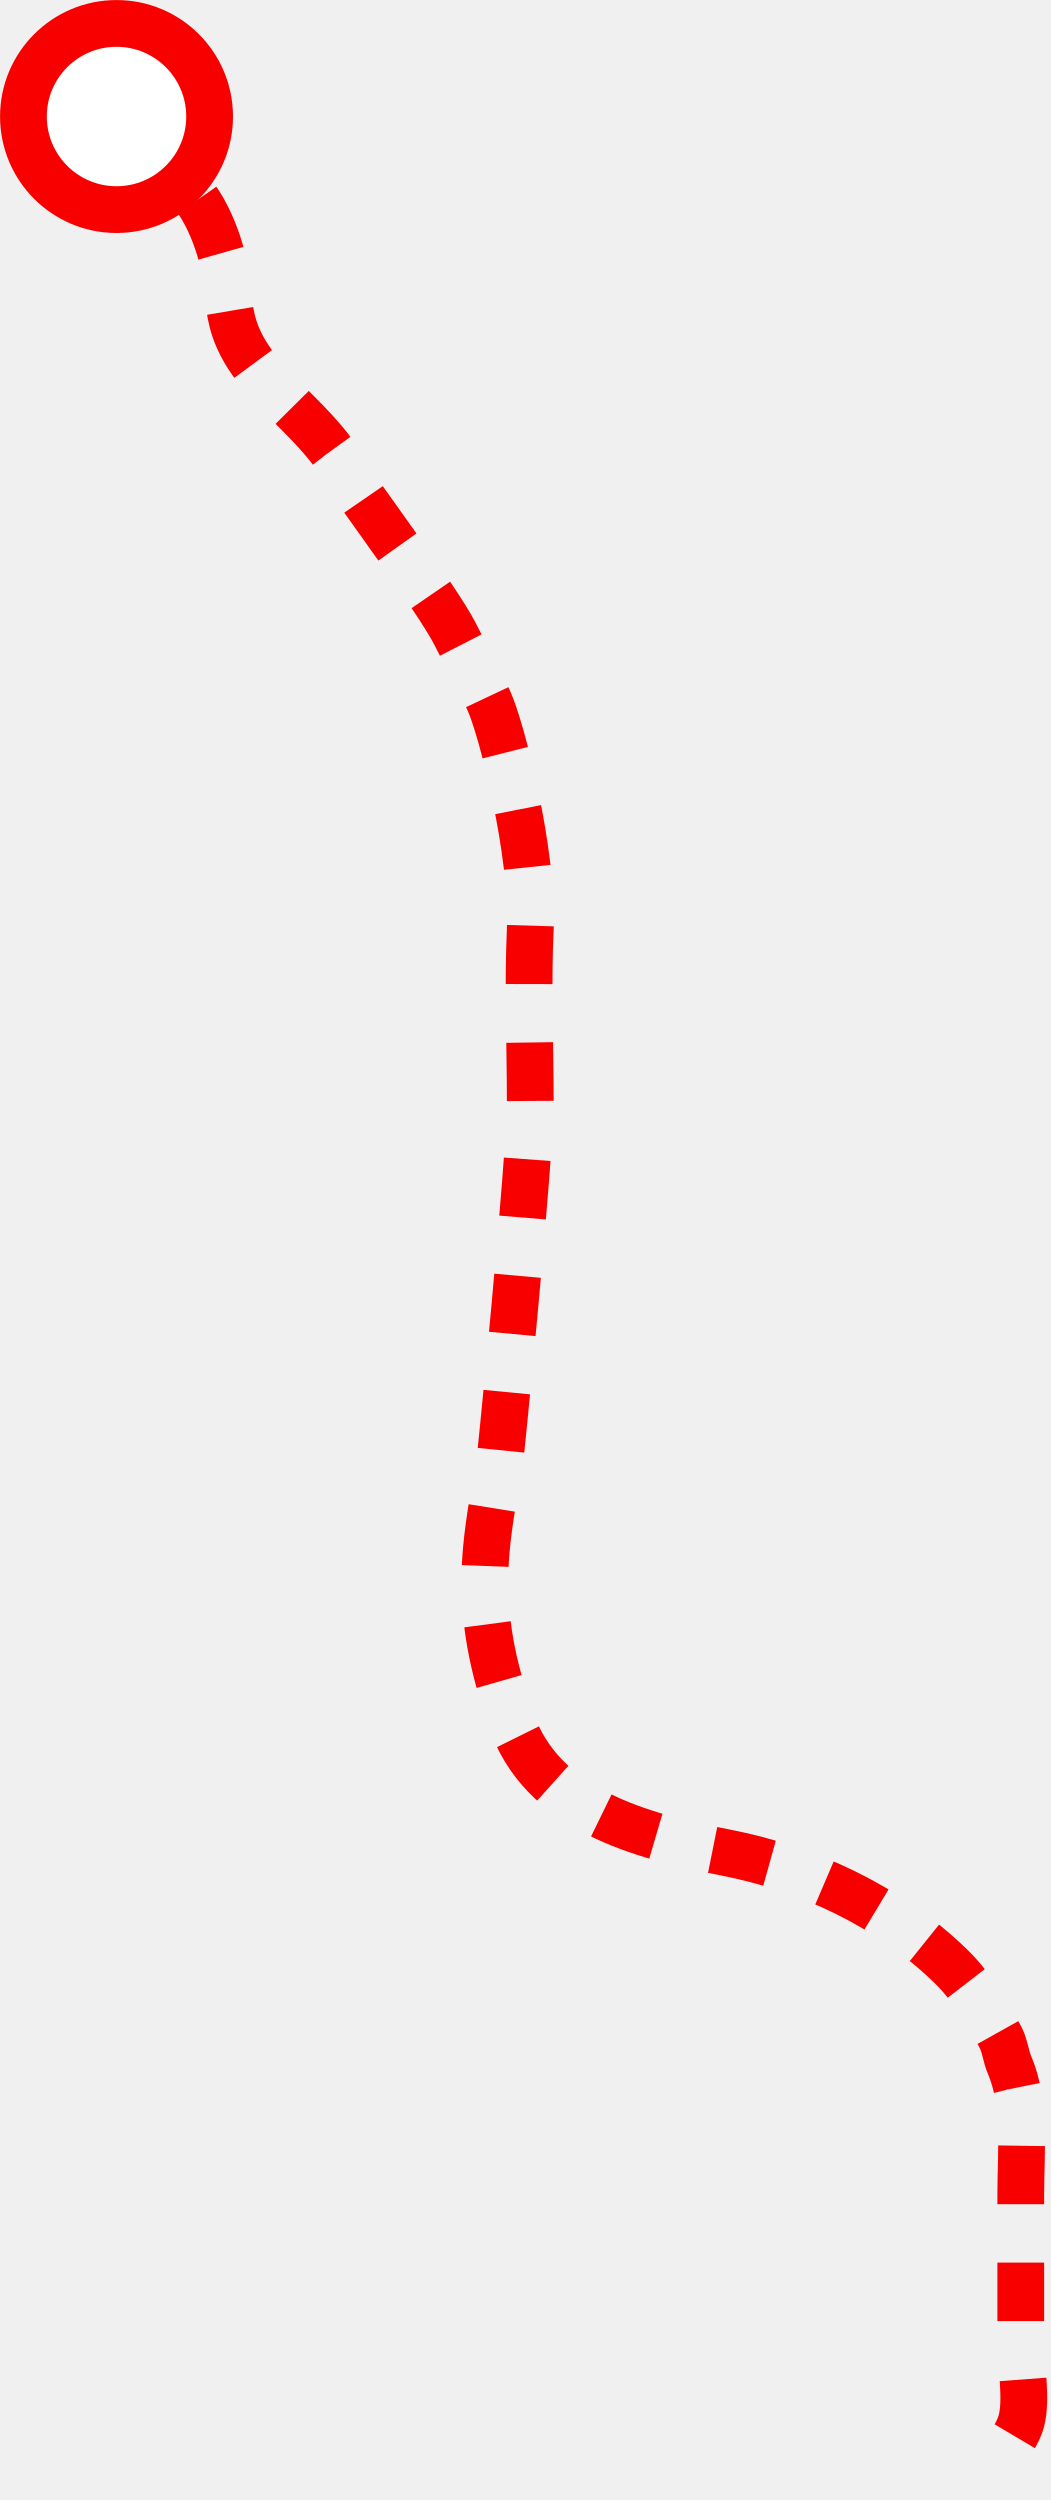
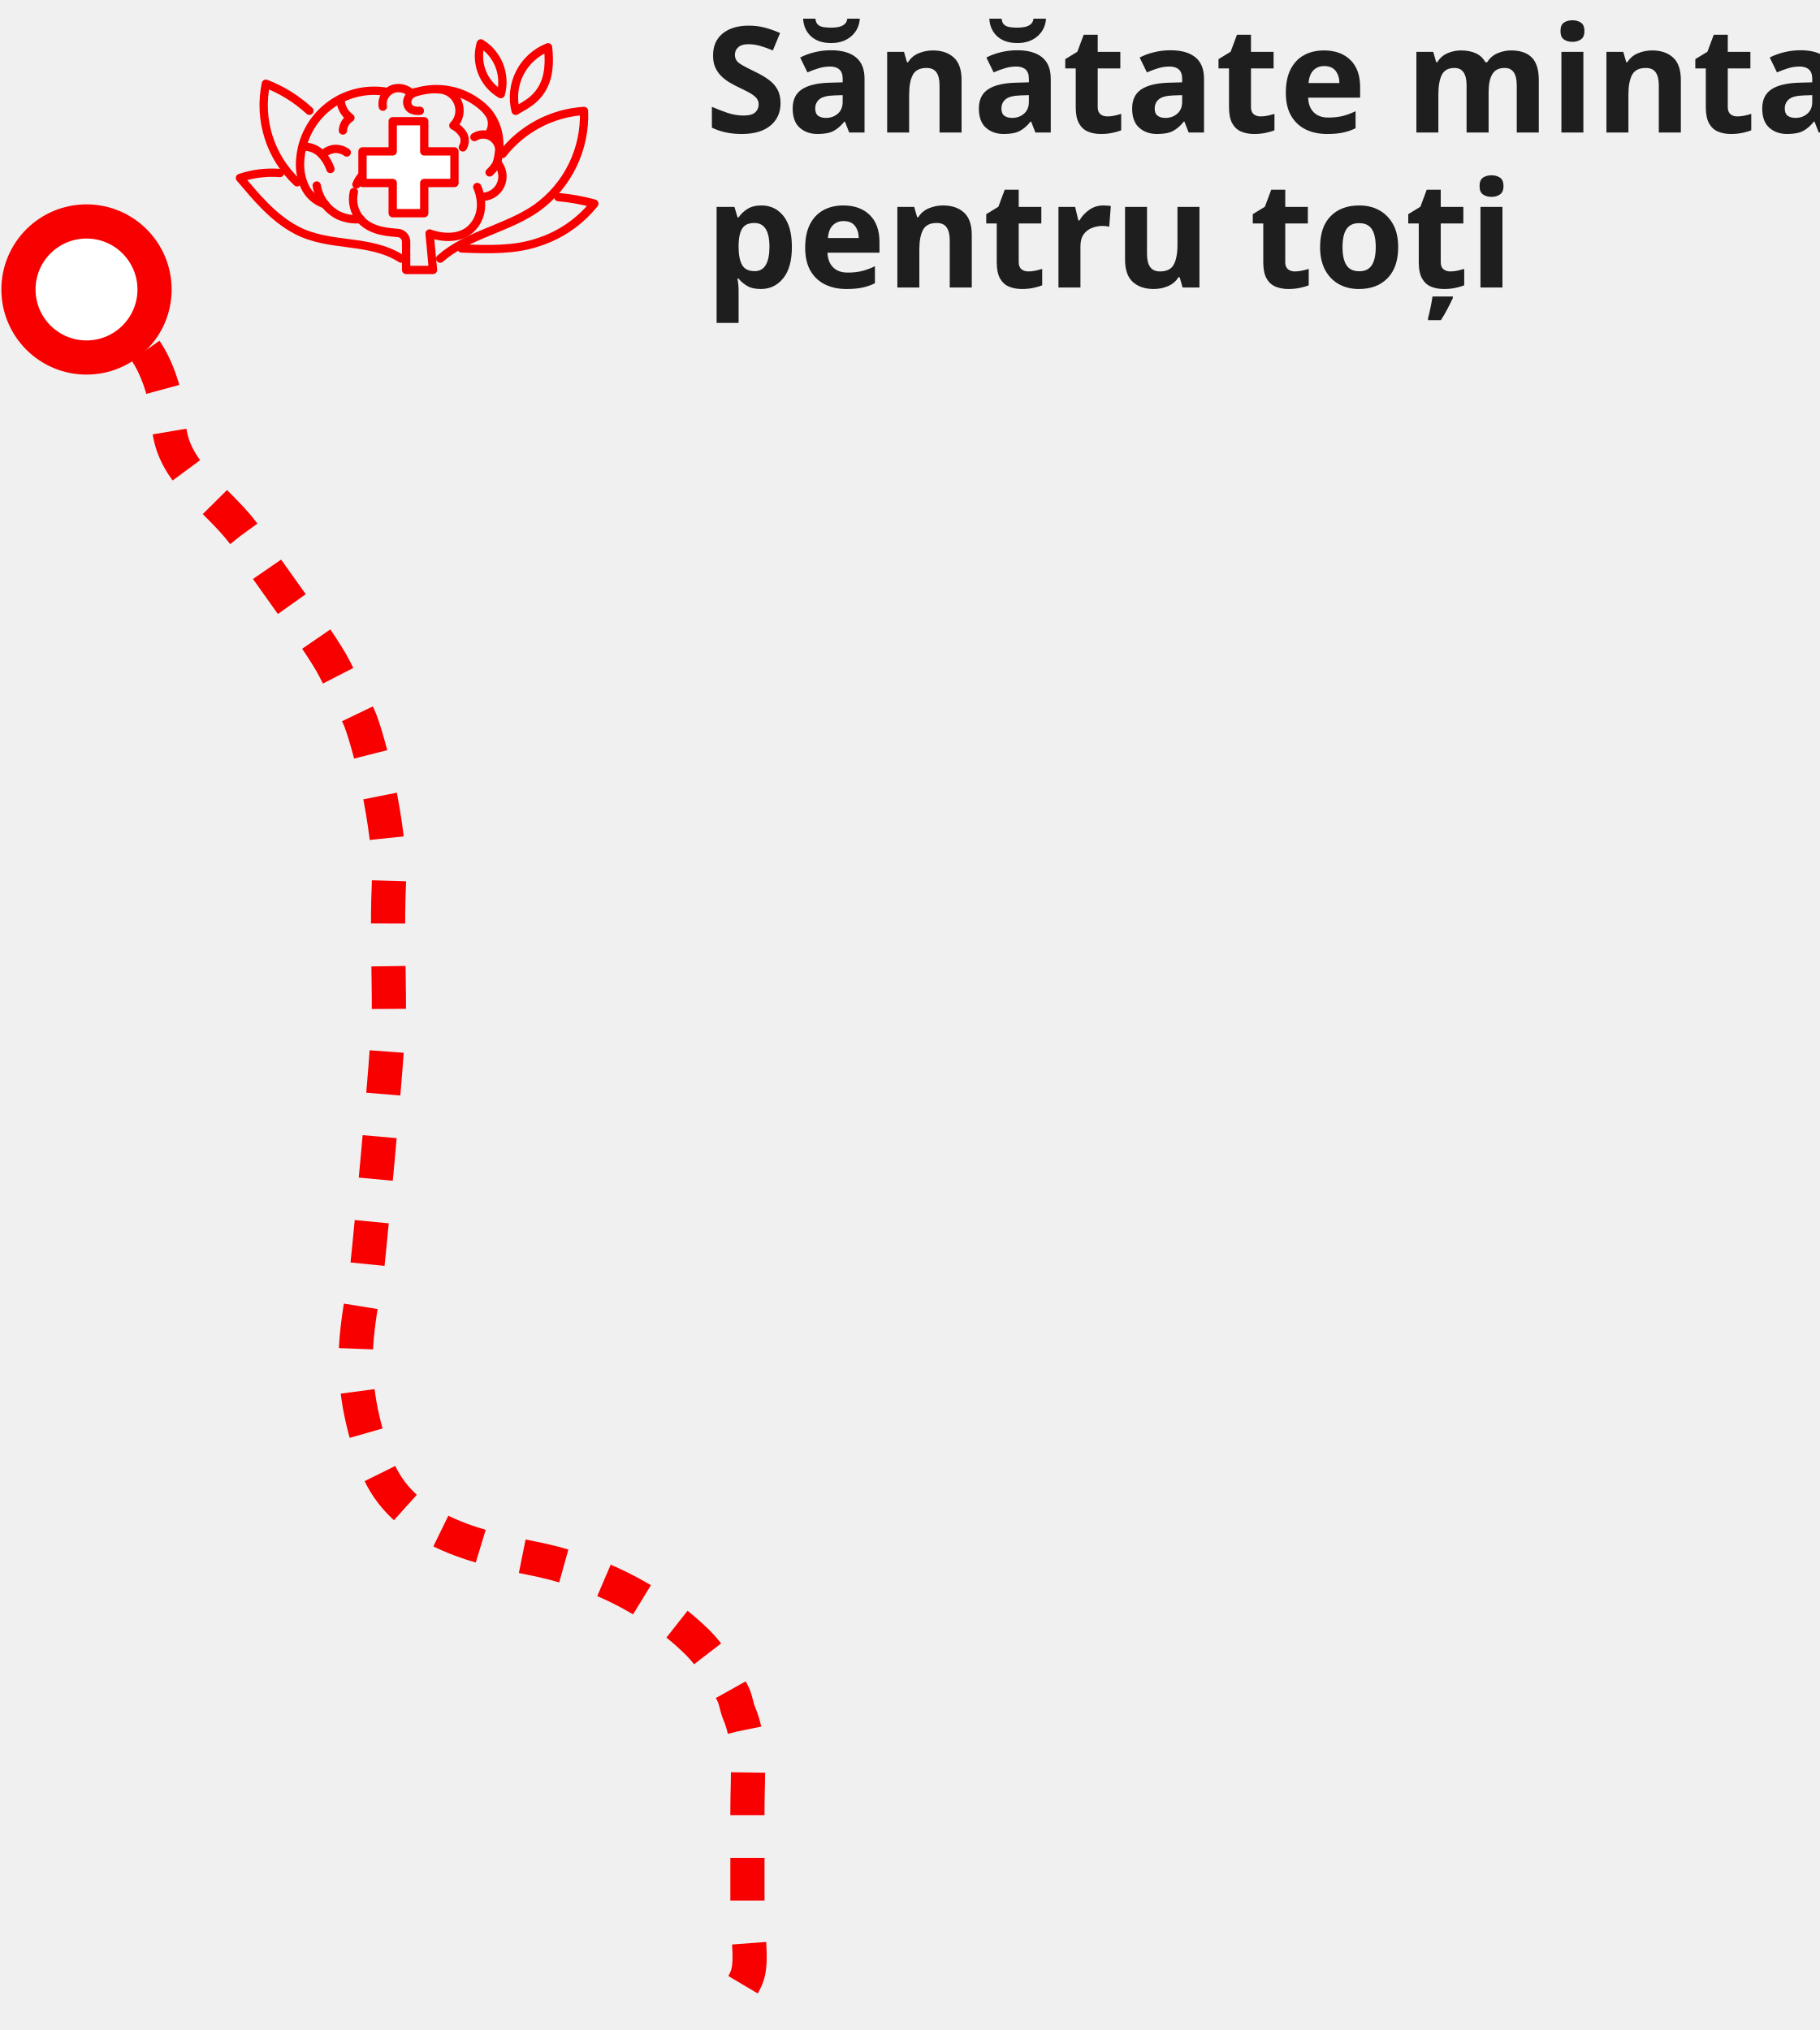
- <svg xmlns="http://www.w3.org/2000/svg" width="208" height="495" viewBox="0 0 208 495" fill="none">
-   <g clip-path="url(#clip0)">
-     <path d="M21.344 25.02C29.042 29.758 36.716 34.298 41.01 42.983C42.367 45.722 43.403 48.634 44.118 51.595C45.081 55.592 45.007 59.762 46.019 63.735C49.127 75.677 62.279 82.315 68.102 93.024C70.644 97.687 86.485 118.315 90.162 125.644C92.234 129.765 94.726 134.255 96.774 138.697C99.291 144.125 105.682 169.022 104.991 184.049C104.473 195.35 104.991 206.676 104.991 218.001C104.991 229.204 99.069 289.262 98.847 290.397C97.663 296.418 96.454 303.203 96.108 309.323C95.343 322.992 98.822 333.356 101.068 340.166C107.064 358.425 127.001 363.558 143.607 366.79C159.868 369.948 175.882 377.302 188.244 389.293C190.909 391.86 193.105 394.944 194.931 398.176C195.967 400.027 197.398 401.853 198.286 403.778C199.002 405.307 199.199 407.257 199.841 408.737C203.197 416.534 202.111 425.738 202.111 434.67C202.111 444.392 202.111 454.114 202.111 463.861C202.111 468.401 203.394 475.088 202.21 479.43C201.247 482.983 197.62 486.783 195.967 490.411C195.72 490.953 195.473 491.472 195.251 491.99" stroke="#F90000" stroke-width="9.258" stroke-miterlimit="10" stroke-linejoin="round" stroke-dasharray="11.57 11.57" />
-     <path d="M23.071 41.503C33.25 41.503 41.503 33.251 41.503 23.071C41.503 12.891 33.25 4.639 23.071 4.639C12.891 4.639 4.639 12.891 4.639 23.071C4.639 33.251 12.891 41.503 23.071 41.503Z" fill="white" stroke="#F90000" stroke-width="9.258" stroke-miterlimit="10" stroke-linecap="round" stroke-linejoin="round" />
-   </g>
-   <defs>
-     <clipPath id="clip0">
-       <rect width="207.367" height="495" fill="white" />
-     </clipPath>
-   </defs>
+ <svg xmlns="http://www.w3.org/2000/svg" width="493" height="550" viewBox="0 0 493 550" fill="none">
+   <path d="M21.705 80.381C29.404 85.119 37.077 89.659 41.371 98.345C42.728 101.083 43.764 103.995 44.48 106.956C45.442 110.953 45.368 115.123 46.38 119.096C49.489 131.039 62.641 137.676 68.464 148.385C71.005 153.048 86.846 173.677 90.523 181.005C92.596 185.126 95.088 189.616 97.136 194.058C99.653 199.486 106.043 224.383 105.352 239.41C104.834 250.711 105.352 262.037 105.352 273.363C105.352 284.565 99.43 344.623 99.209 345.758C98.024 351.779 96.815 358.564 96.47 364.684C95.705 378.354 99.184 388.717 101.429 395.527C107.425 413.786 127.362 418.919 143.968 422.151C160.229 425.31 176.243 432.663 188.605 444.655C191.27 447.221 193.466 450.305 195.292 453.537C196.328 455.388 197.759 457.214 198.648 459.139C199.363 460.668 199.561 462.618 200.202 464.098C203.558 471.895 202.472 481.099 202.472 490.031C202.472 499.753 202.472 509.475 202.472 519.222C202.472 523.762 203.755 530.449 202.571 534.791C201.609 538.345 197.981 542.144 196.328 545.772C196.081 546.315 195.835 546.833 195.613 547.351" stroke="#F90000" stroke-width="9.258" stroke-miterlimit="10" stroke-linejoin="round" stroke-dasharray="11.57 11.57" />
+   <path d="M23.432 96.864C33.612 96.864 41.864 88.612 41.864 78.432C41.864 68.252 33.612 60 23.432 60C13.252 60 5 68.252 5 78.432C5 88.612 13.252 96.864 23.432 96.864Z" fill="white" stroke="#F90000" stroke-width="9.258" stroke-miterlimit="10" stroke-linecap="round" stroke-linejoin="round" />
+   <text fill="#1E1E1E" xml:space="preserve" style="white-space: pre" font-family="Titillium Web" font-size="40" font-weight="600" letter-spacing="0px">
+     <tspan x="191" y="35.9">Sănătate mintală+  + </tspan>
+     <tspan x="191" y="77.9">pentru toți</tspan>
+   </text>
+   <path d="M95.871 52.005C95.56 53.301 95.561 54.653 95.875 55.949C96.189 57.245 96.805 58.447 97.674 59.458C100.79 62.917 105.829 62.887 108.005 63.14C108.579 63.237 109.098 63.538 109.468 63.987C109.837 64.436 110.032 65.003 110.017 65.585V73.143H117.292L116.368 63.26C116.368 63.26 123.821 66.241 128.055 61.5C132.288 56.76 129.277 50.663 129.277 50.663" stroke="#F90000" stroke-width="2.25" stroke-linecap="round" stroke-linejoin="round" />
+   <path d="M130.158 53.317C131.268 53.403 132.379 53.152 133.345 52.597C134.31 52.041 135.086 51.206 135.569 50.203C136.053 49.199 136.221 48.073 136.054 46.971C135.886 45.87 135.39 44.845 134.63 44.03C134.63 44.03 138.058 33.774 129.144 27.633C126.616 25.836 123.685 24.69 120.61 24.295C117.534 23.899 114.409 24.268 111.509 25.367C110.914 24.762 110.175 24.317 109.362 24.075C108.549 23.832 107.687 23.8 106.858 23.98C105.806 24.246 104.895 24.903 104.311 25.817C103.727 26.731 103.513 27.833 103.713 28.9" stroke="#F90000" stroke-width="2.25" stroke-linecap="round" stroke-linejoin="round" />
+   <path d="M85.798 50.259C86.079 51.99 86.765 53.63 87.802 55.045C88.838 56.459 90.195 57.608 91.761 58.398C93.634 59.22 95.685 59.559 97.723 59.382" stroke="#F90000" stroke-width="2.25" stroke-linecap="round" stroke-linejoin="round" />
+   <path d="M96.559 49.961C97.051 48.724 97.845 47.63 98.868 46.778C99.891 45.927 101.111 45.345 102.417 45.086C104.367 44.885 106.333 44.915 108.275 45.175C109.248 45.302 110.235 45.235 111.182 44.979C112.128 44.724 113.015 44.284 113.791 43.685" stroke="#F90000" stroke-width="2.25" stroke-linecap="round" stroke-linejoin="round" />
+   <path d="M82.083 39.734C82.974 39.691 83.865 39.833 84.699 40.152C85.532 40.47 86.291 40.957 86.928 41.582C88.087 42.776 88.968 44.212 89.507 45.786" stroke="#F90000" stroke-width="2.25" stroke-linecap="round" stroke-linejoin="round" />
+   <path d="M92.249 26.81C92.257 27.812 92.504 28.799 92.968 29.687C93.432 30.576 94.1 31.342 94.918 31.923C94.329 32.29 93.838 32.793 93.485 33.389C93.132 33.986 92.928 34.659 92.89 35.351" stroke="#F90000" stroke-width="2.25" stroke-linecap="round" stroke-linejoin="round" />
+   <path d="M87.494 41.836C88.335 41.001 89.433 40.476 90.61 40.345C91.796 40.275 92.971 40.617 93.934 41.314" stroke="#F90000" stroke-width="2.25" stroke-linecap="round" stroke-linejoin="round" />
+   <path d="M118.502 24.201C119.658 24.155 120.8 24.458 121.781 25.071C122.762 25.683 123.535 26.578 124 27.637C124.465 28.695 124.6 29.87 124.388 31.007C124.176 32.144 123.626 33.19 122.81 34.01C123.908 34.55 124.828 35.393 125.463 36.44C125.755 36.978 125.9 37.584 125.884 38.196C125.868 38.807 125.692 39.405 125.374 39.928" stroke="#F90000" stroke-width="2.25" stroke-linecap="round" stroke-linejoin="round" />
+   <path d="M114.922 41.017H123.106V49.573H114.922V57.757H106.38V49.573H98.196V41.017H106.38V32.848H114.922V41.017Z" fill="white" stroke="#F90000" stroke-width="2.25" stroke-linecap="round" stroke-linejoin="round" />
+   <path d="M132.632 46.713C133.523 45.925 134.248 44.967 134.764 43.895" stroke="#F90000" stroke-width="2.25" stroke-linecap="round" stroke-linejoin="round" />
+   <path d="M132.005 30.208C132.771 31.053 133.219 32.14 133.271 33.28C133.322 34.42 132.975 35.543 132.288 36.454" stroke="#F90000" stroke-width="2.25" stroke-linecap="round" stroke-linejoin="round" />
+   <path d="M128.519 37.143C129.101 36.767 129.764 36.535 130.454 36.465C131.144 36.395 131.841 36.49 132.487 36.741C133.133 36.993 133.71 37.395 134.171 37.913C134.631 38.431 134.963 39.051 135.137 39.722" stroke="#F90000" stroke-width="2.25" stroke-linecap="round" stroke-linejoin="round" />
+   <path d="M112.345 25.005C111.891 25.164 111.48 25.426 111.144 25.77C110.808 26.114 110.556 26.53 110.407 26.988C110.269 27.449 110.275 27.942 110.424 28.4C110.573 28.858 110.858 29.26 111.242 29.552C112.004 29.959 112.874 30.12 113.731 30.014" stroke="#F90000" stroke-width="2.25" stroke-linecap="round" stroke-linejoin="round" />
+   <path d="M104.967 24.915C102.184 24.402 99.323 24.484 96.573 25.156C93.824 25.828 91.247 27.074 89.014 28.813C86.781 30.552 84.941 32.745 83.615 35.246C82.29 37.747 81.51 40.501 81.325 43.325C81.103 45.819 81.539 48.328 82.592 50.6C83.127 51.729 83.891 52.735 84.835 53.554C85.78 54.373 86.884 54.986 88.078 55.355" stroke="#F90000" stroke-width="2.25" stroke-linecap="round" stroke-linejoin="round" />
+   <path d="M136.121 41.716C138.768 38.323 142.105 35.53 145.91 33.521C149.715 31.512 153.903 30.332 158.198 30.059C158.404 35.183 157.328 40.279 155.069 44.883C152.81 49.487 149.438 53.456 145.259 56.429C137.164 62.019 126.61 63.569 119.246 70.069" stroke="#F90000" stroke-width="2.25" stroke-linecap="round" stroke-linejoin="round" />
+   <path d="M151.235 53.405C154.537 53.692 157.805 54.281 161 55.164C157.001 60.168 151.589 63.851 145.466 65.733C139.325 67.761 132.632 67.612 125.029 67.313" stroke="#F90000" stroke-width="2.25" stroke-linecap="round" stroke-linejoin="round" />
+   <path d="M80.486 49.395C76.903 46.042 74.242 41.823 72.76 37.145C71.277 32.467 71.022 27.487 72.019 22.682C76.376 24.362 80.377 26.85 83.81 30.016" stroke="#F90000" stroke-width="2.25" stroke-linecap="round" stroke-linejoin="round" />
+   <path d="M75.852 46.874C72.181 46.58 68.489 47.036 65 48.215C69.547 53.552 73.944 58.949 80.16 62.273C89.209 67.147 100.016 64.524 108.662 70.069" stroke="#F90000" stroke-width="2.25" stroke-linecap="round" stroke-linejoin="round" />
+   <path d="M139.685 30.032C138.794 26.585 139.194 22.931 140.812 19.759C142.429 16.587 145.152 14.117 148.465 12.815C148.882 16.795 148.793 20.909 146.676 24.293C144.858 27.2 142.651 28.288 139.685 30.032Z" stroke="#F90000" stroke-width="2.25" stroke-linecap="round" stroke-linejoin="round" />
+   <path d="M135.659 25.498C133.344 24.148 131.551 22.058 130.569 19.565C129.588 17.071 129.474 14.32 130.248 11.754C132.515 13.152 134.268 15.246 135.243 17.724C136.219 20.203 136.365 22.93 135.659 25.498Z" stroke="#F90000" stroke-width="2.25" stroke-linecap="round" stroke-linejoin="round" />
</svg>
